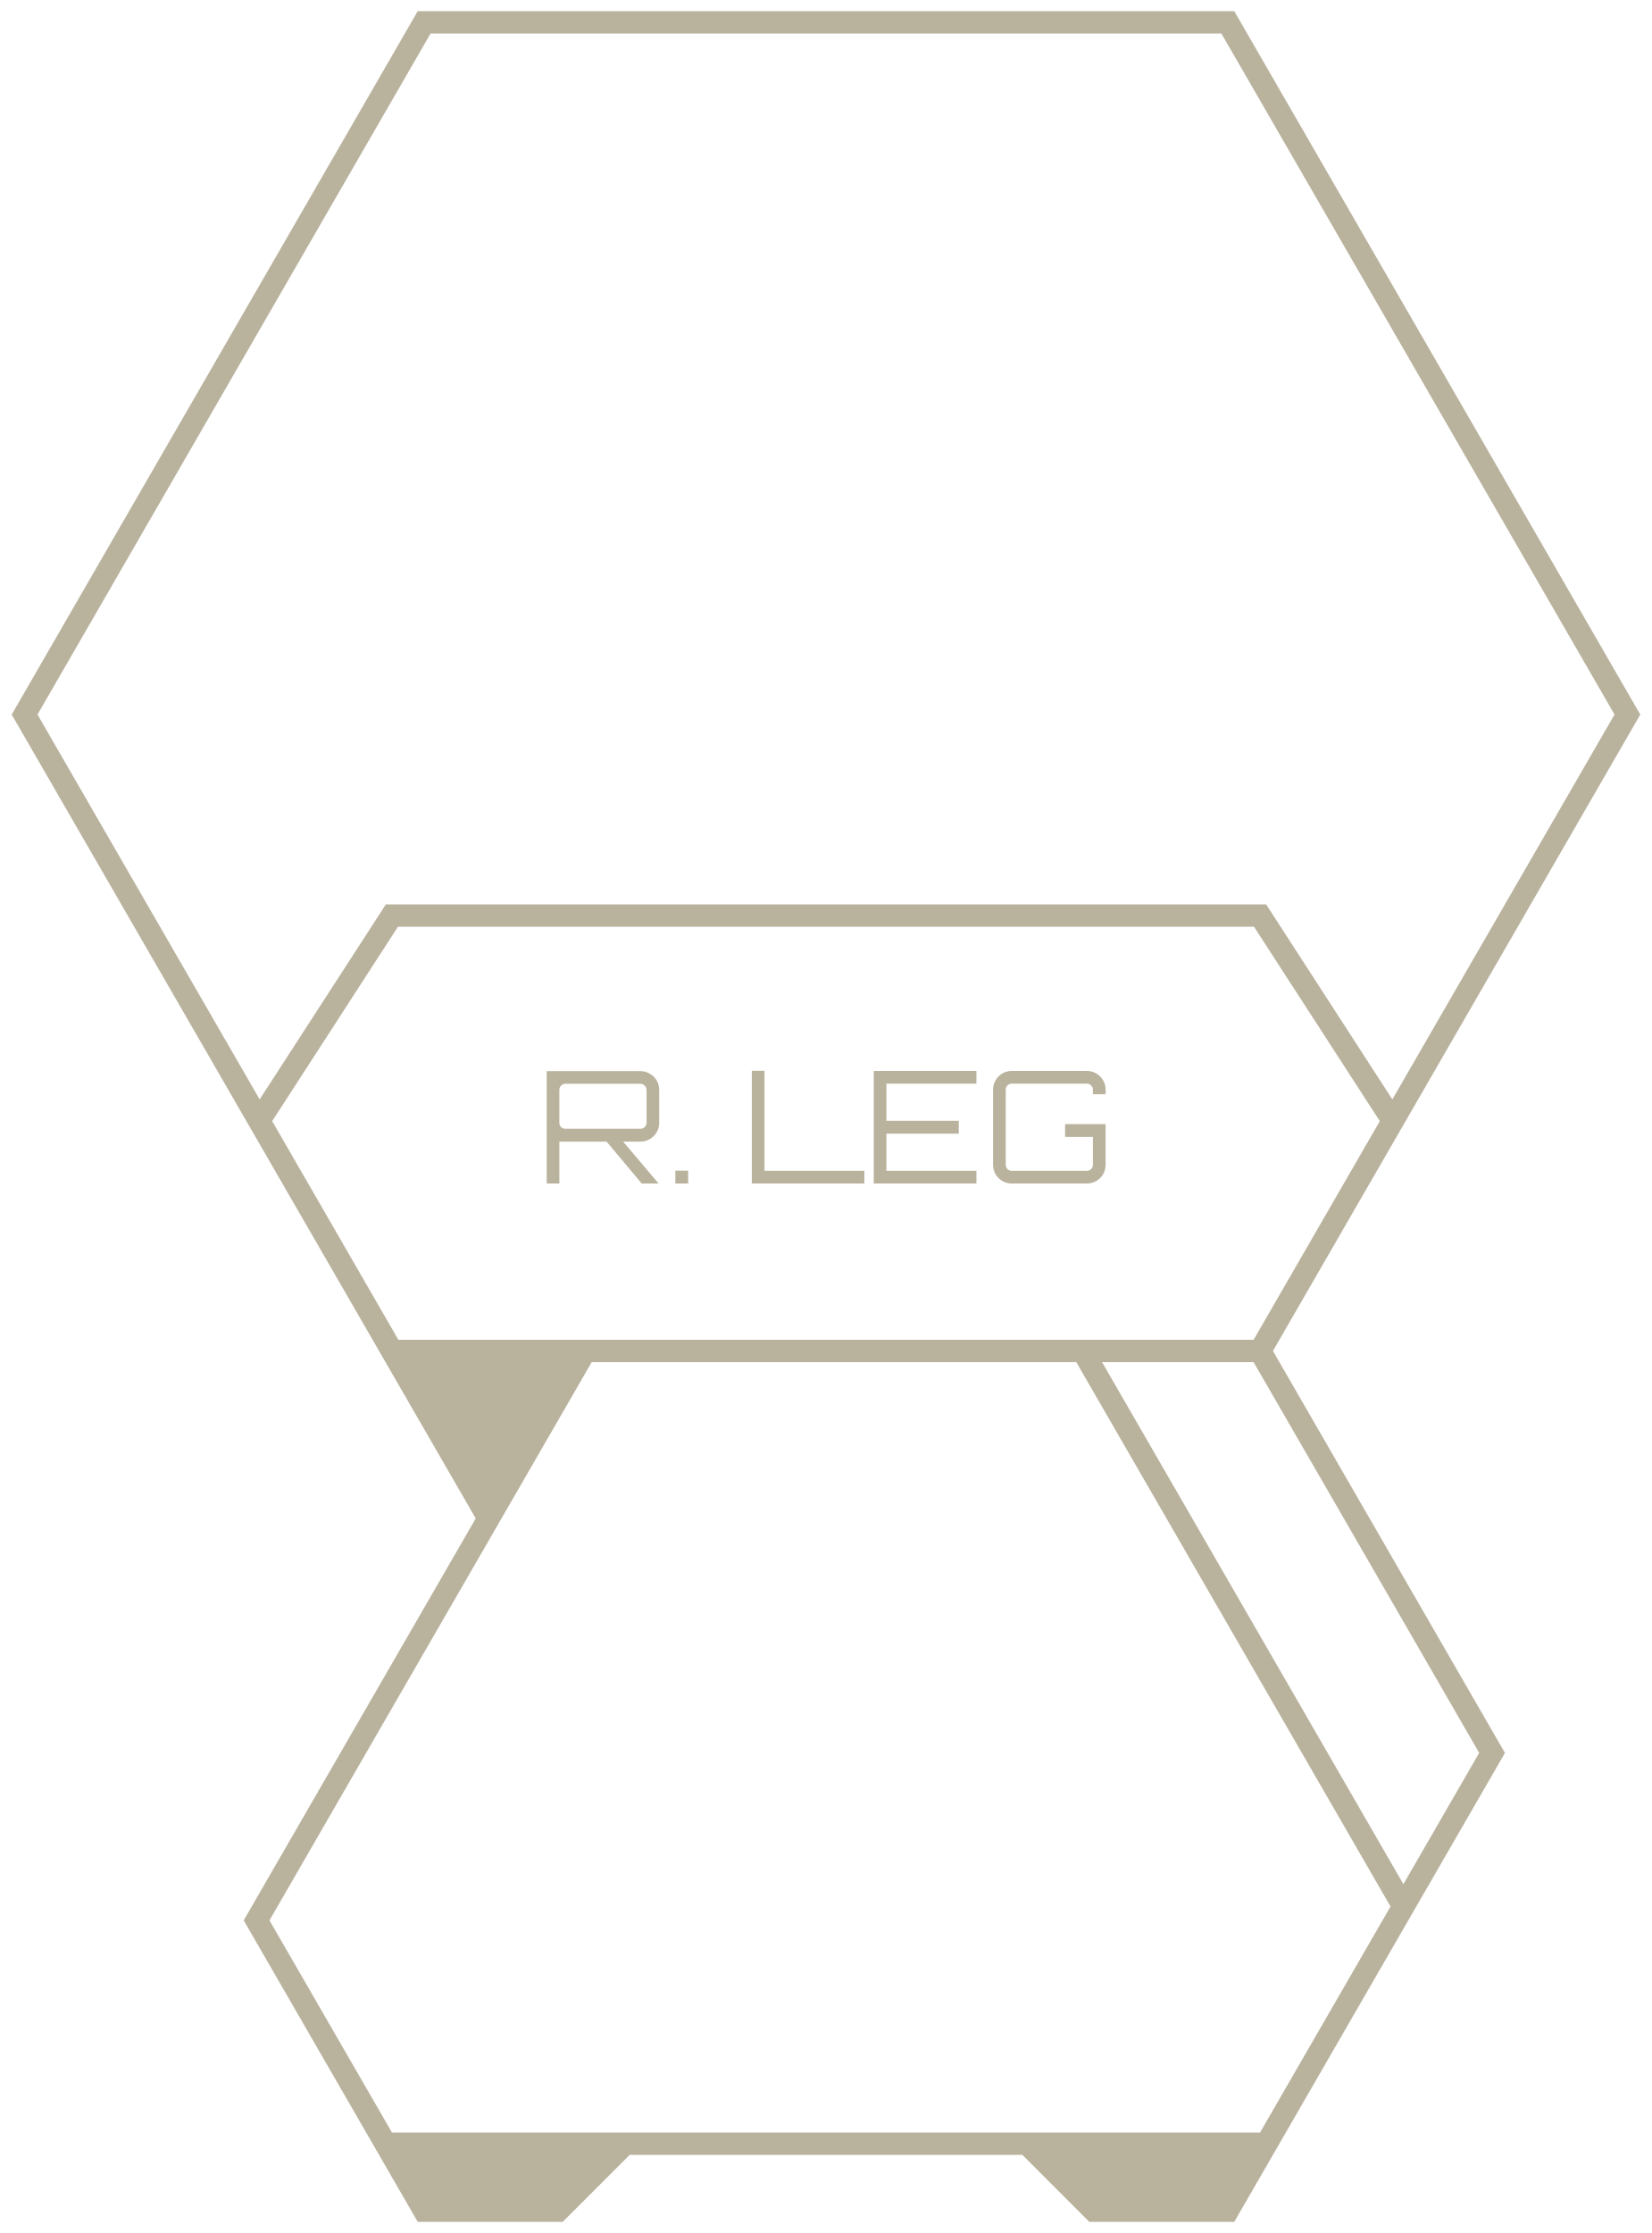
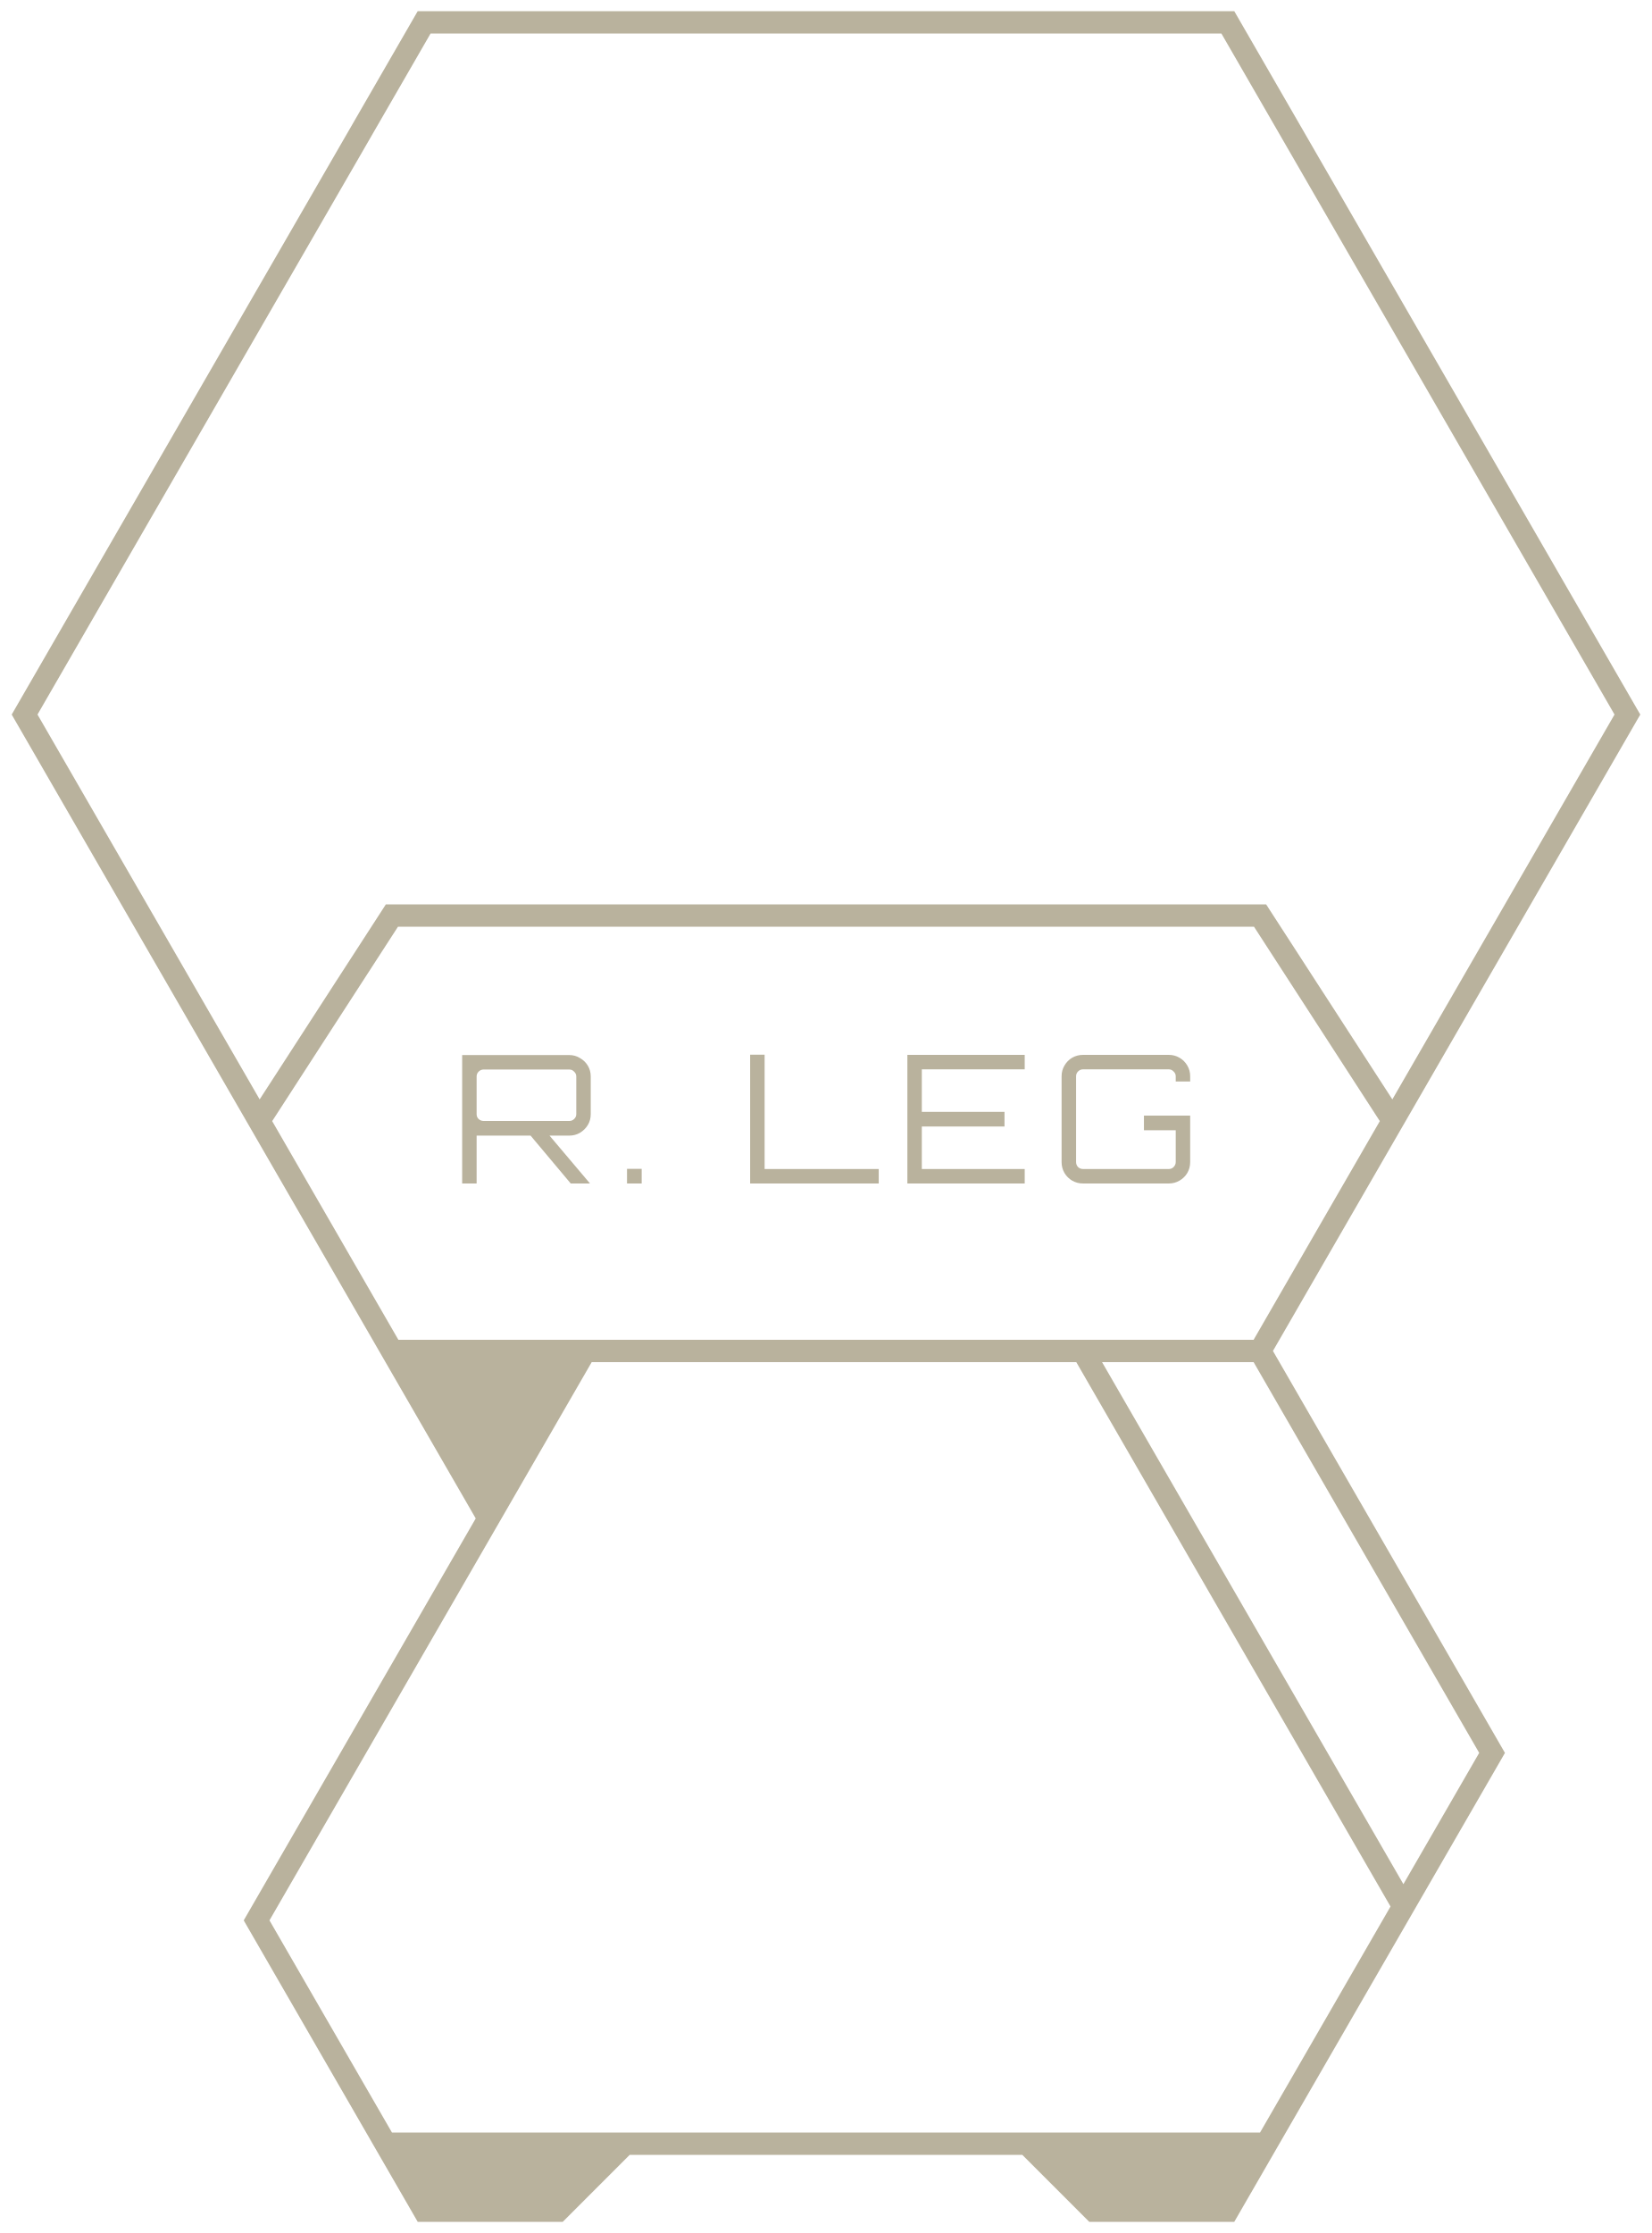
<svg xmlns="http://www.w3.org/2000/svg" width="74" height="100" viewBox="0 0 74 100" fill="none">
-   <path d="M28.745 53L27.1 51.04H27.842L29.494 52.993V53H28.745ZM24.489 53V47.967H28.689C28.843 47.967 28.983 48.007 29.109 48.086C29.24 48.161 29.343 48.261 29.417 48.387C29.492 48.513 29.529 48.653 29.529 48.807V50.284C29.529 50.438 29.492 50.578 29.417 50.704C29.343 50.83 29.24 50.933 29.109 51.012C28.983 51.087 28.843 51.124 28.689 51.124H25.056V53H24.489ZM25.329 50.55H28.689C28.764 50.55 28.827 50.524 28.878 50.473C28.934 50.422 28.962 50.359 28.962 50.284V48.807C28.962 48.732 28.934 48.669 28.878 48.618C28.827 48.562 28.764 48.534 28.689 48.534H25.329C25.255 48.534 25.189 48.562 25.133 48.618C25.082 48.669 25.056 48.732 25.056 48.807V50.284C25.056 50.359 25.082 50.422 25.133 50.473C25.189 50.524 25.255 50.55 25.329 50.55ZM30.252 53V52.426H30.826V53H30.252ZM33.677 53V47.953H34.244V52.433H38.717V53H33.677ZM39.139 53V47.96H43.738V48.527H39.706V50.193H42.947V50.767H39.706V52.433H43.738V53H39.139ZM45.324 53C45.17 53 45.028 52.963 44.897 52.888C44.771 52.813 44.671 52.713 44.596 52.587C44.522 52.456 44.484 52.314 44.484 52.16V48.8C44.484 48.646 44.522 48.506 44.596 48.38C44.671 48.249 44.771 48.147 44.897 48.072C45.028 47.997 45.17 47.96 45.324 47.96H48.684C48.838 47.96 48.978 47.997 49.104 48.072C49.235 48.147 49.338 48.249 49.412 48.38C49.487 48.506 49.524 48.646 49.524 48.8V49.003H48.957V48.8C48.957 48.725 48.929 48.662 48.873 48.611C48.822 48.555 48.759 48.527 48.684 48.527H45.324C45.25 48.527 45.184 48.555 45.128 48.611C45.077 48.662 45.051 48.725 45.051 48.8V52.16C45.051 52.235 45.077 52.3 45.128 52.356C45.184 52.407 45.25 52.433 45.324 52.433H48.684C48.759 52.433 48.822 52.407 48.873 52.356C48.929 52.3 48.957 52.235 48.957 52.16V50.914H47.711V50.34H49.524V52.16C49.524 52.314 49.487 52.456 49.412 52.587C49.338 52.713 49.235 52.813 49.104 52.888C48.978 52.963 48.838 53 48.684 53H45.324Z" fill="#B9B29D" />
+   <path d="M25.566 53L23.686 50.76H24.534L26.422 52.992V53H25.566ZM20.702 53V47.248H25.502C25.678 47.248 25.838 47.293 25.982 47.384C26.131 47.469 26.249 47.584 26.334 47.728C26.419 47.872 26.462 48.032 26.462 48.208V49.896C26.462 50.072 26.419 50.232 26.334 50.376C26.249 50.52 26.131 50.637 25.982 50.728C25.838 50.813 25.678 50.856 25.502 50.856H21.35V53H20.702ZM21.662 50.2H25.502C25.587 50.2 25.659 50.171 25.718 50.112C25.782 50.053 25.814 49.981 25.814 49.896V48.208C25.814 48.123 25.782 48.051 25.718 47.992C25.659 47.928 25.587 47.896 25.502 47.896H21.662C21.577 47.896 21.502 47.928 21.438 47.992C21.379 48.051 21.35 48.123 21.35 48.208V49.896C21.35 49.981 21.379 50.053 21.438 50.112C21.502 50.171 21.577 50.2 21.662 50.2ZM28.087 53V52.344H28.744V53H28.087ZM33.602 53V47.232H34.25V52.352H39.362V53H33.602ZM40.645 53V47.24H45.901V47.888H41.292V49.792H44.996V50.448H41.292V52.352H45.901V53H40.645ZM48.514 53C48.337 53 48.175 52.957 48.026 52.872C47.882 52.787 47.767 52.672 47.681 52.528C47.596 52.379 47.553 52.216 47.553 52.04V48.2C47.553 48.024 47.596 47.864 47.681 47.72C47.767 47.571 47.882 47.453 48.026 47.368C48.175 47.283 48.337 47.24 48.514 47.24H52.353C52.529 47.24 52.69 47.283 52.834 47.368C52.983 47.453 53.1 47.571 53.185 47.72C53.271 47.864 53.313 48.024 53.313 48.2V48.432H52.666V48.2C52.666 48.115 52.633 48.043 52.569 47.984C52.511 47.92 52.439 47.888 52.353 47.888H48.514C48.428 47.888 48.353 47.92 48.289 47.984C48.231 48.043 48.202 48.115 48.202 48.2V52.04C48.202 52.125 48.231 52.2 48.289 52.264C48.353 52.323 48.428 52.352 48.514 52.352H52.353C52.439 52.352 52.511 52.323 52.569 52.264C52.633 52.2 52.666 52.125 52.666 52.04V50.616H51.242V49.96H53.313V52.04C53.313 52.216 53.271 52.379 53.185 52.528C53.1 52.672 52.983 52.787 52.834 52.872C52.69 52.957 52.529 53 52.353 53H48.514Z" fill="#B9B29D" />
  <path fill-rule="evenodd" clip-rule="evenodd" d="M0.524 32L21.31 68L10.917 86L18.711 99.5H25.207L28.207 96.5H45.793L48.793 99.5H55.288L67.413 78.5L57.02 60.499L73.33 32.25L73.476 32L73.33 31.75L55.288 0.5H18.711L0.524 32ZM62.287 85.379L56.443 95.5H17.557L12.071 85.999L26.505 61H48.211L62.287 85.379ZM66.259 78.499L62.864 84.378L49.365 61H56.154L66.259 78.499ZM61.808 50.207L56.154 60H17.845L12.192 50.207L17.828 41.5H56.171L61.808 50.207ZM72.321 31.999L62.369 49.234L56.862 40.728L56.715 40.5H17.284L17.137 40.728L11.631 49.234L1.68 31.999L19.288 1.5H54.711L72.321 31.999Z" fill="#B9B29D" />
</svg>
